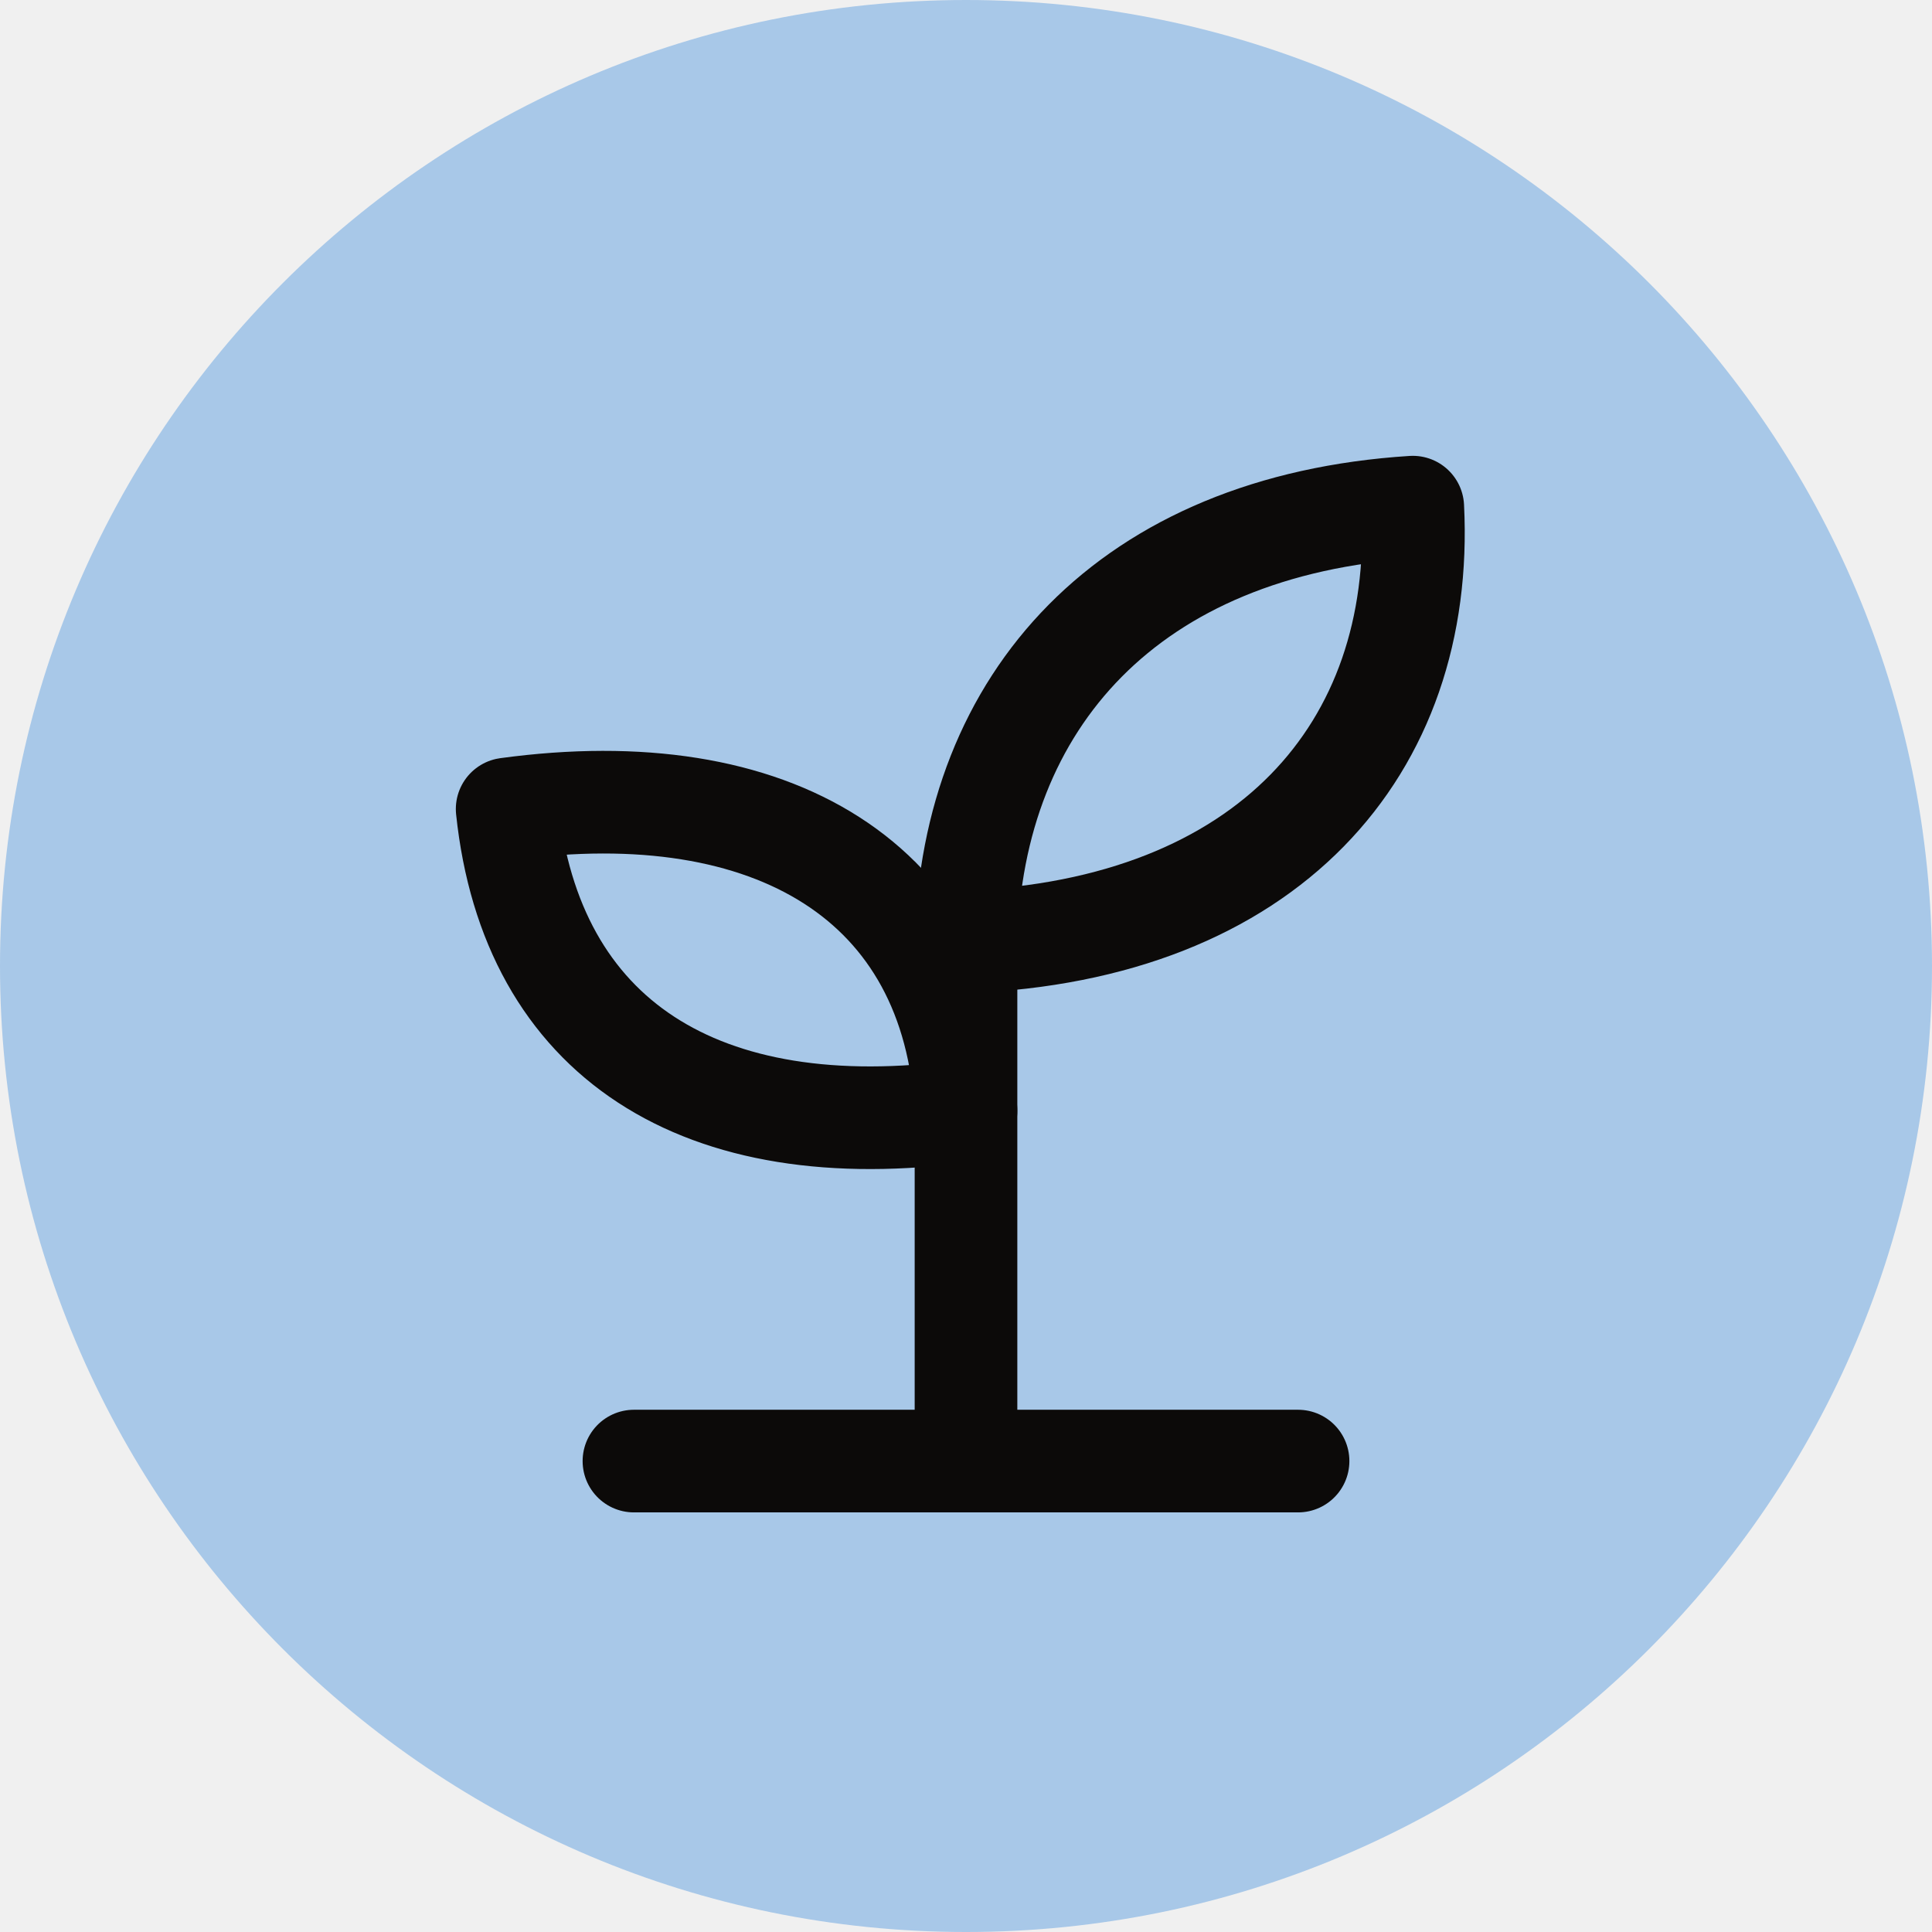
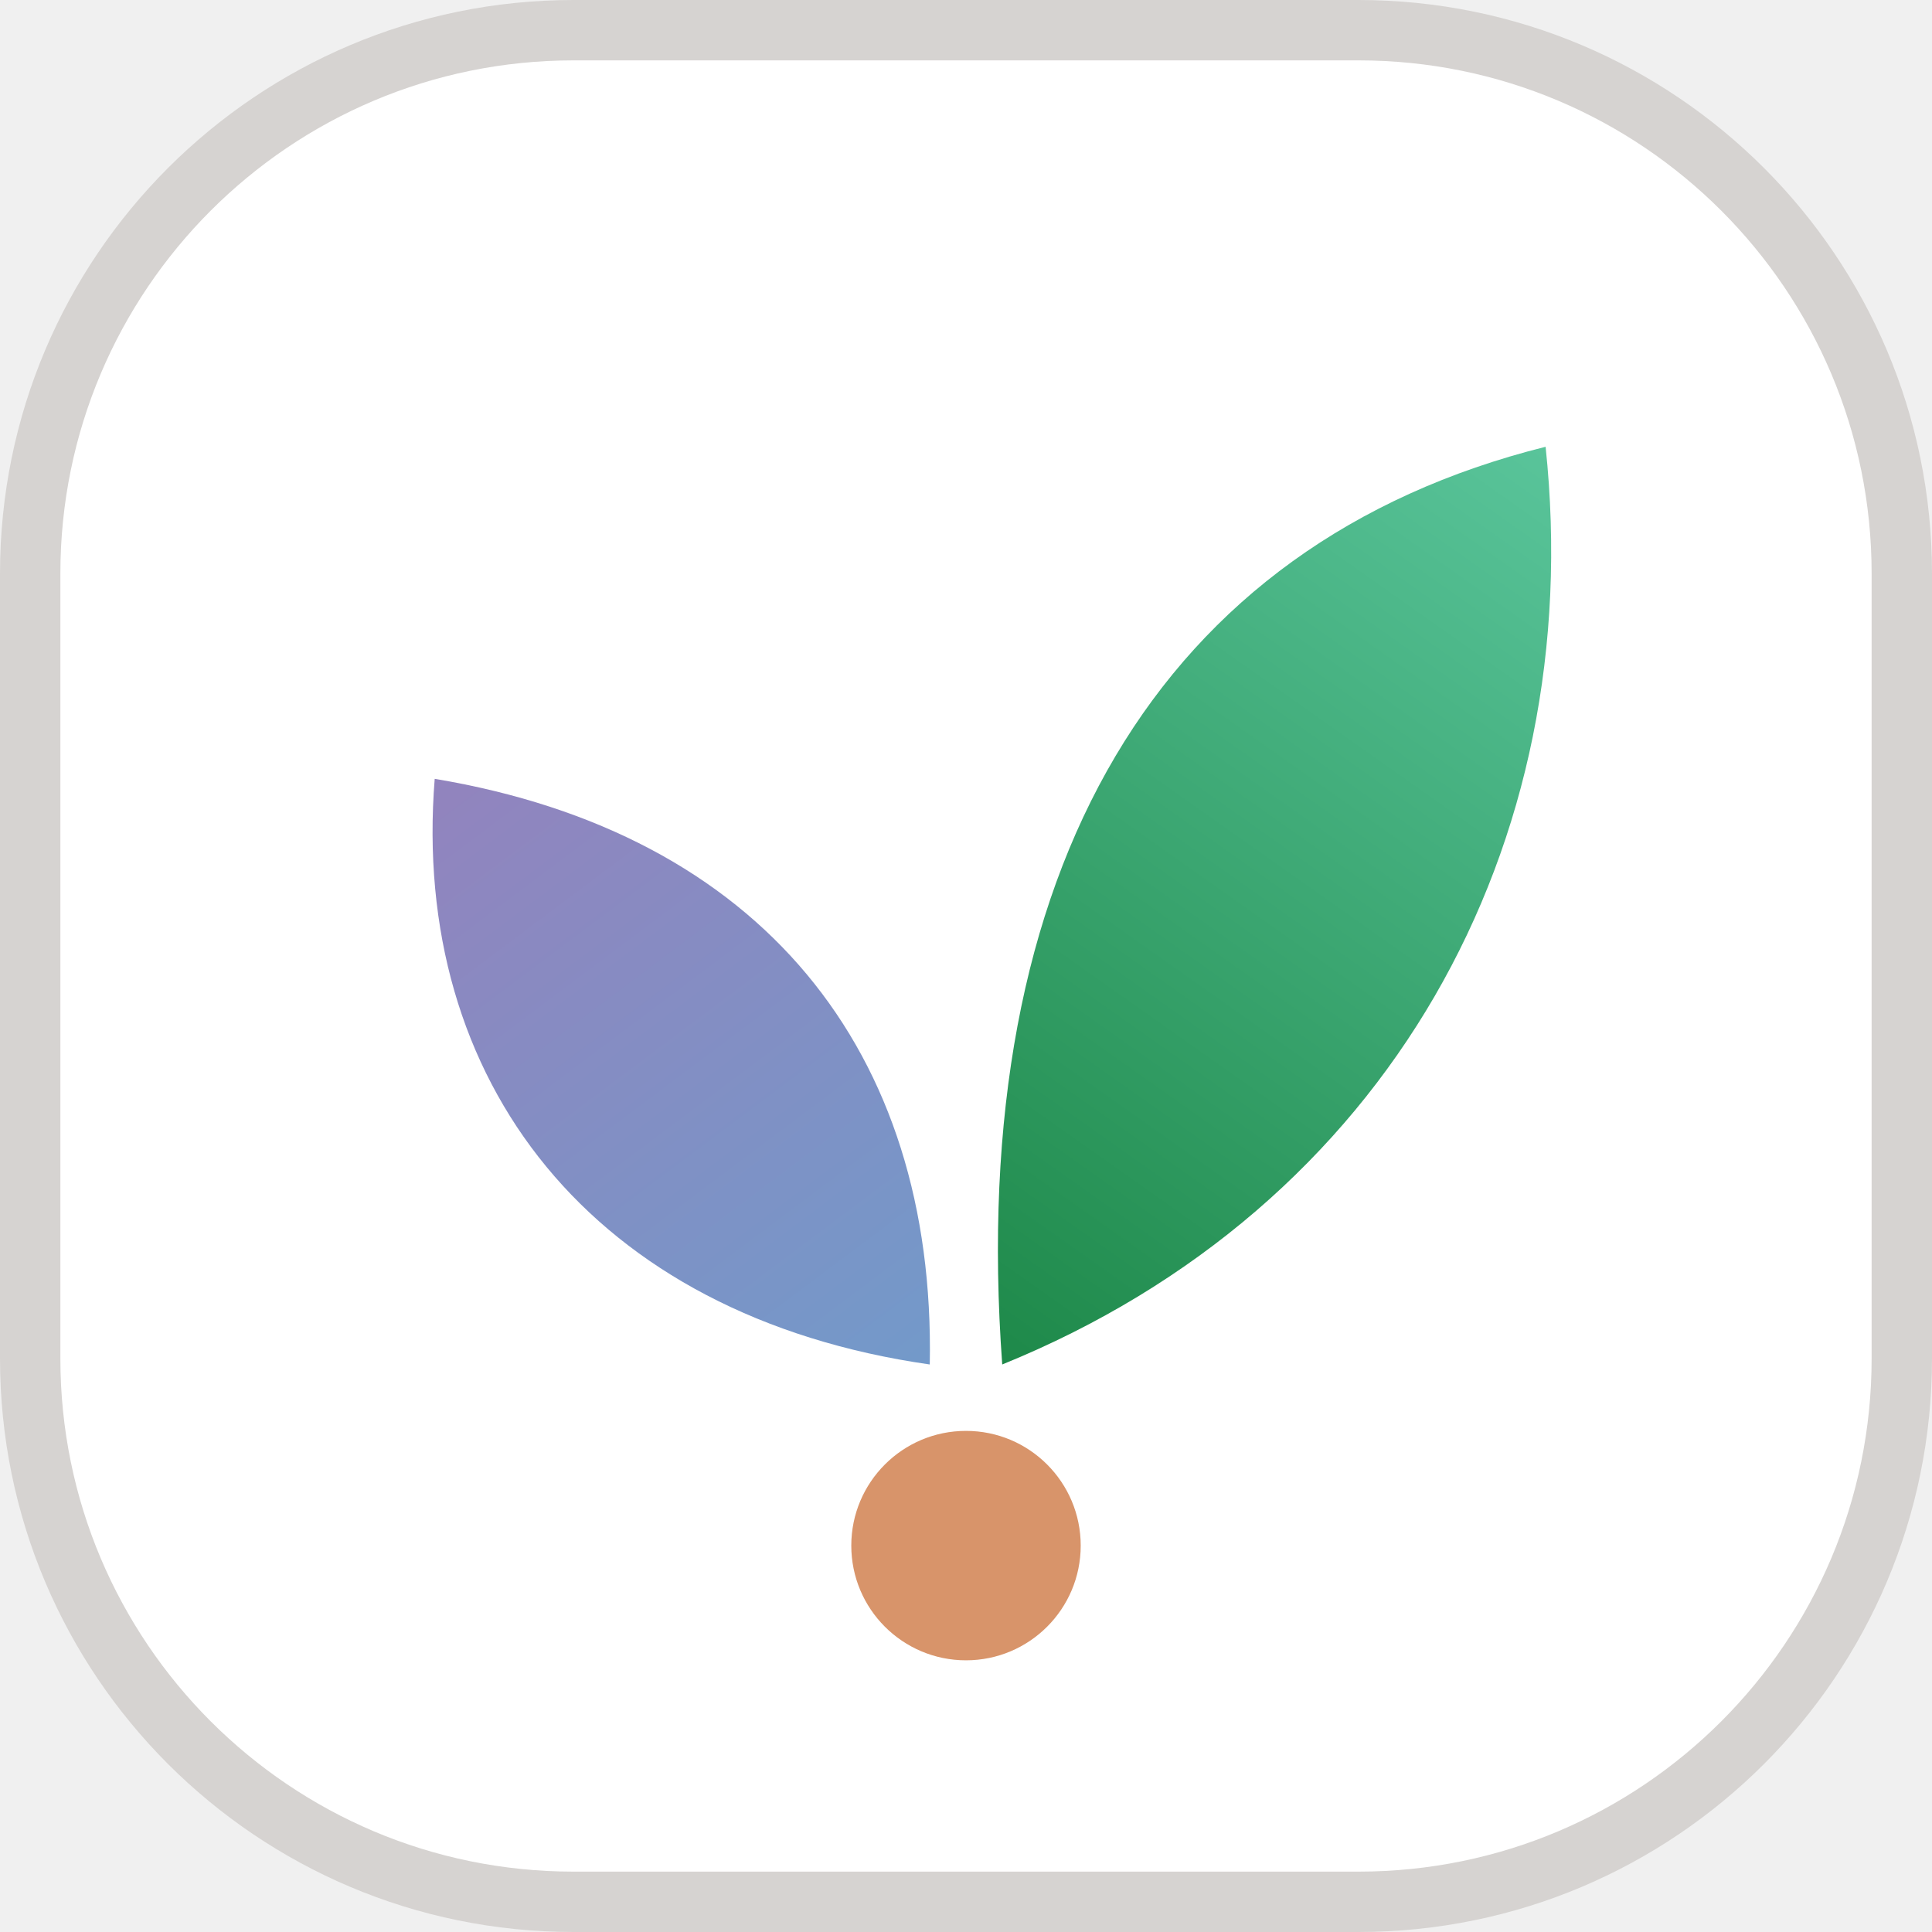
<svg xmlns="http://www.w3.org/2000/svg" viewBox="0 0 32 32">
-   <circle cx="16" cy="16" r="16" fill="#a8c8e8" />
-   <g fill="none" stroke="#0c0a09" stroke-width="1.7" stroke-linecap="round" stroke-linejoin="round">
-     <path d="M10.5 24.2h11" />
-     <path d="M16 24.2V15.8" />
-     <path d="M16 15.6c.1-4 2.7-6.9 7.4-7.2.2 4-2.4 7-7.4 7.2z" />
-     <path d="M16 18.4c-4.4.6-7.2-1.2-7.6-5 4.4-.6 7.4 1.2 7.6 5z" />
-   </g>
+   <defs>
+     <linearGradient id="a" x1="14" y1="24" x2="26" y2="7" gradientUnits="userSpaceOnUse">
+       <stop offset="0" stop-color="#15803d" />
+       <stop offset="1" stop-color="#5bc69d" />
+     </linearGradient>
+     <linearGradient id="b" x1="16" y1="24" x2="7" y2="12" gradientUnits="userSpaceOnUse">
+       <stop offset="0" stop-color="#6f9ccb" />
+       <stop offset="1" stop-color="#9482bd" />
+     </linearGradient>
+   </defs>
+   <rect x=".5" y=".5" width="31" height="31" rx="9" fill="#ffffff" stroke="#d6d3d1" />
+   <path d="M16.6 22.6C16 14.4 19.2 9 25.6 7.4c.7 6.6-2.6 12.6-9 15.2z" fill="url(#a)" />
+   <path d="M15.4 22.6C15.5 17.4 12.6 13.8 7.2 12.9c-.4 5 2.6 8.9 8.2 9.7z" fill="url(#b)" />
+   <circle cx="16" cy="25.6" r="1.9" fill="#d8946a" />
</svg>
